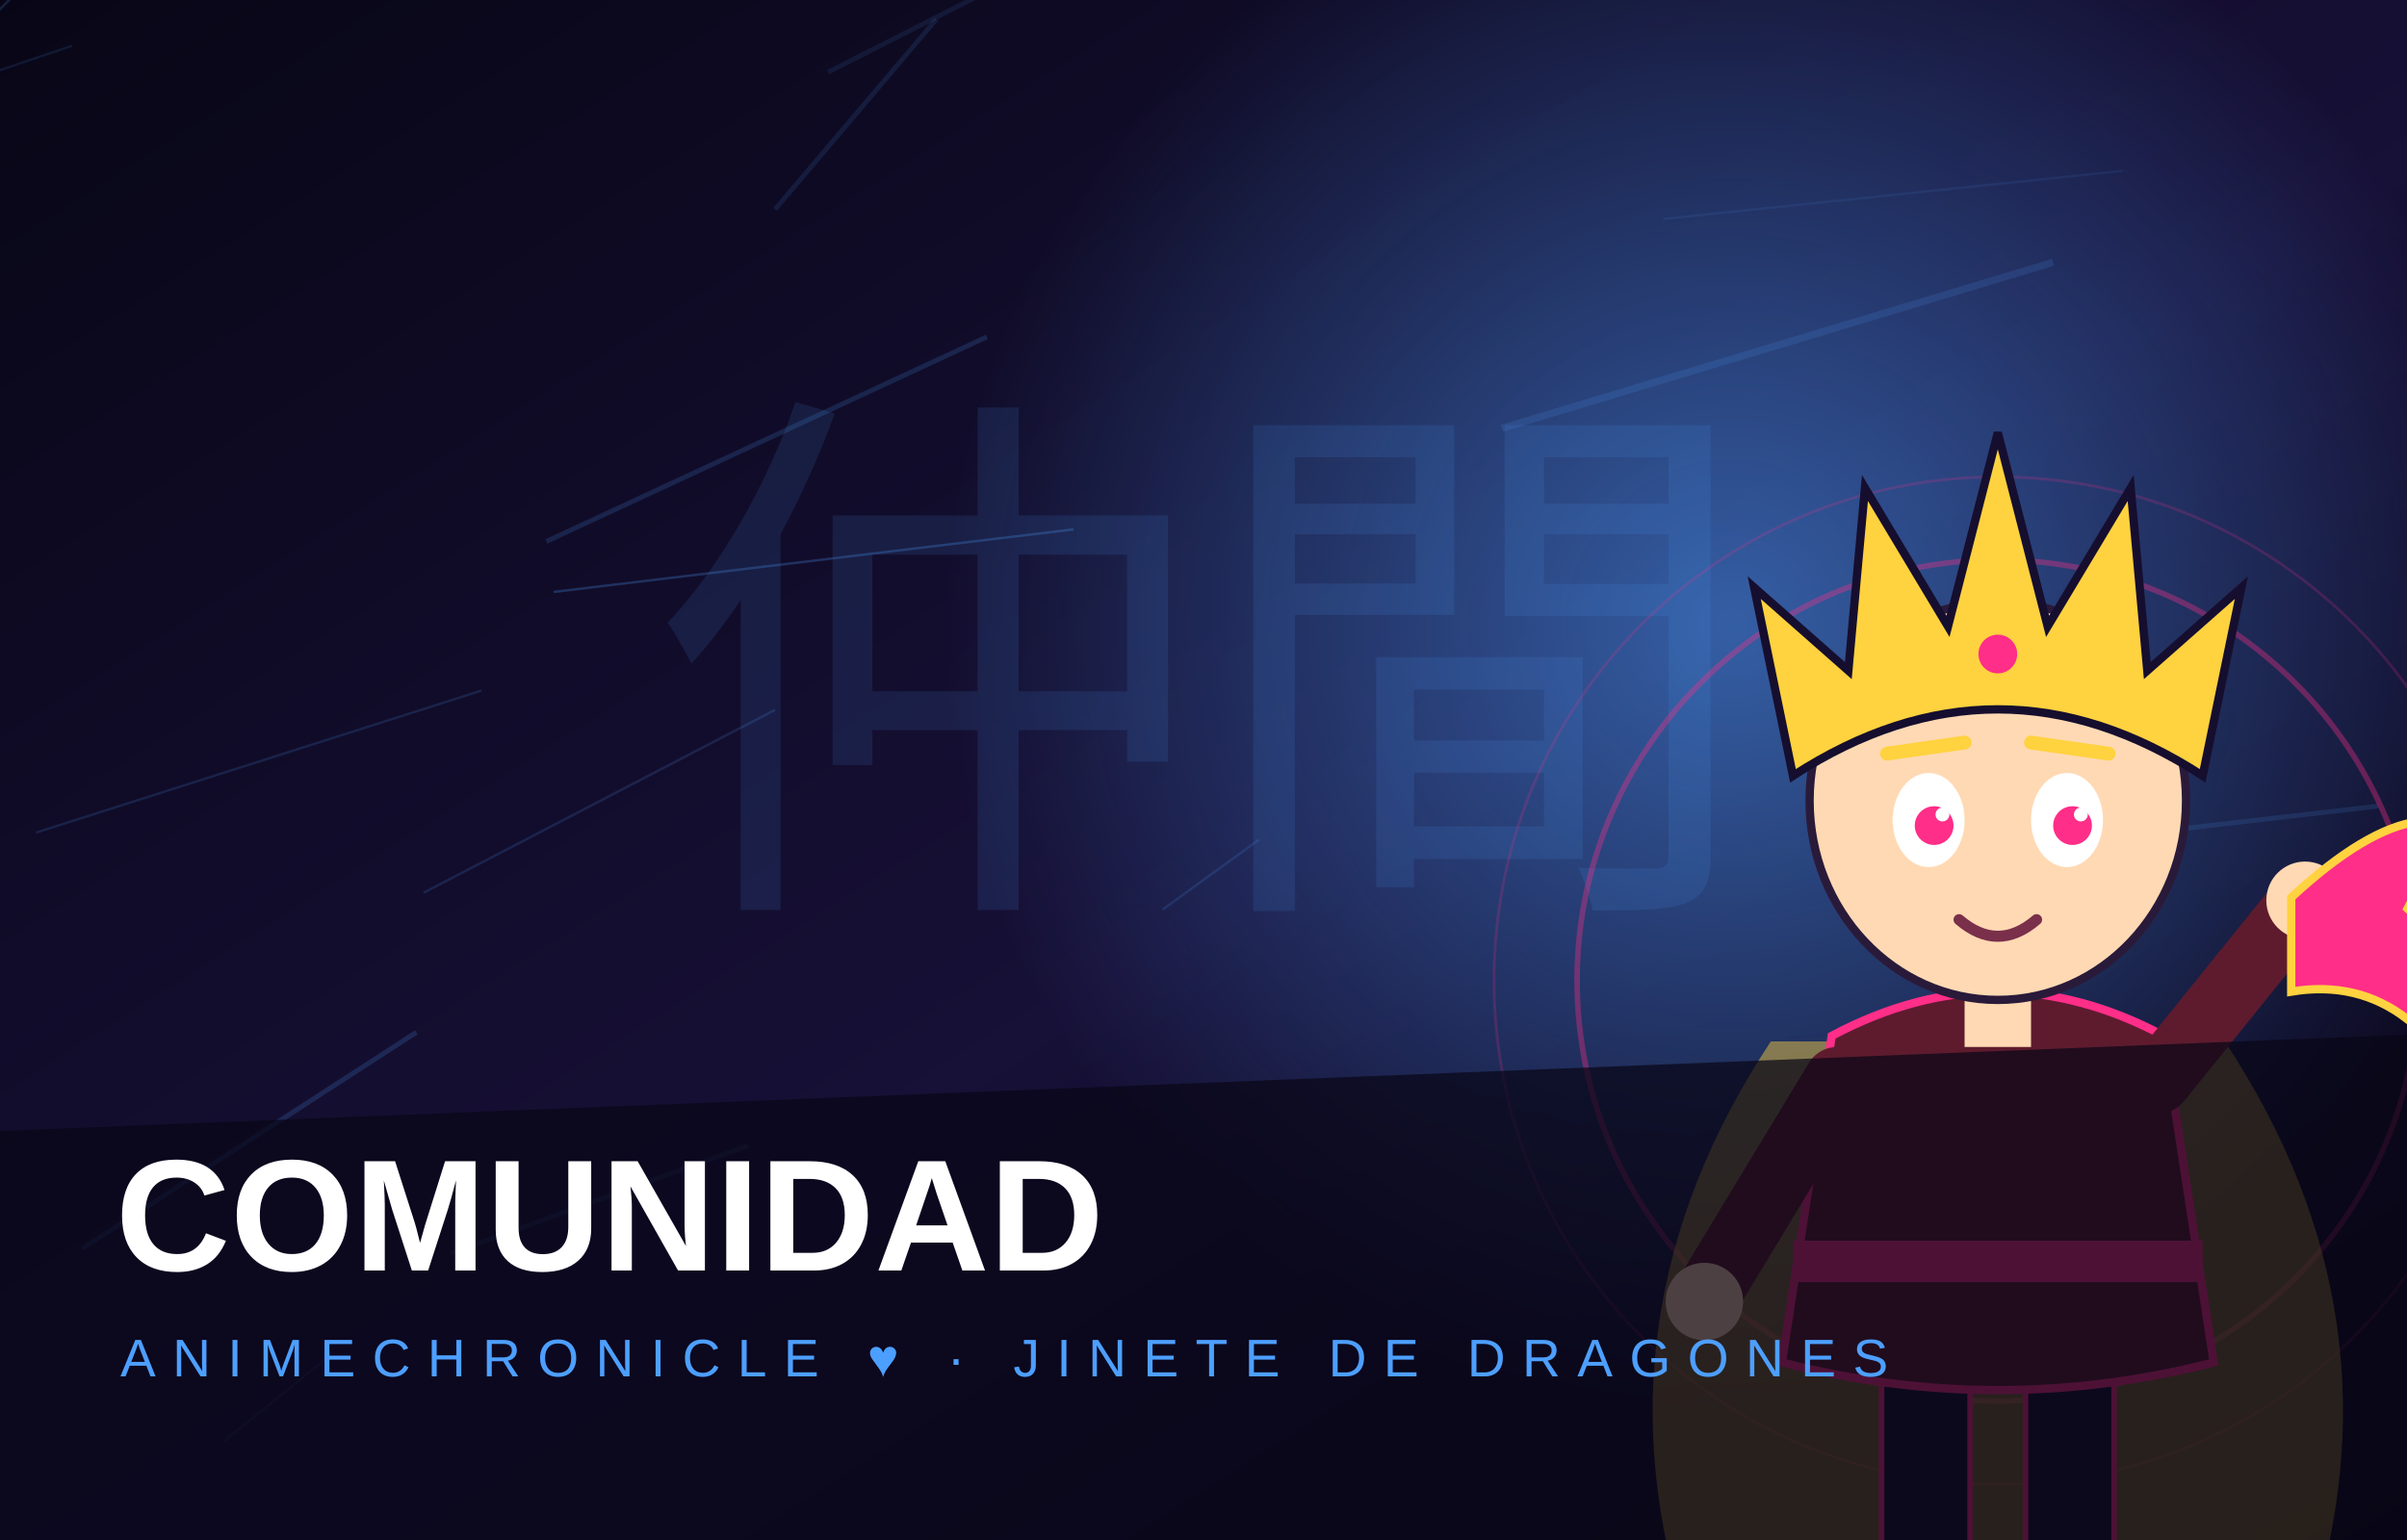
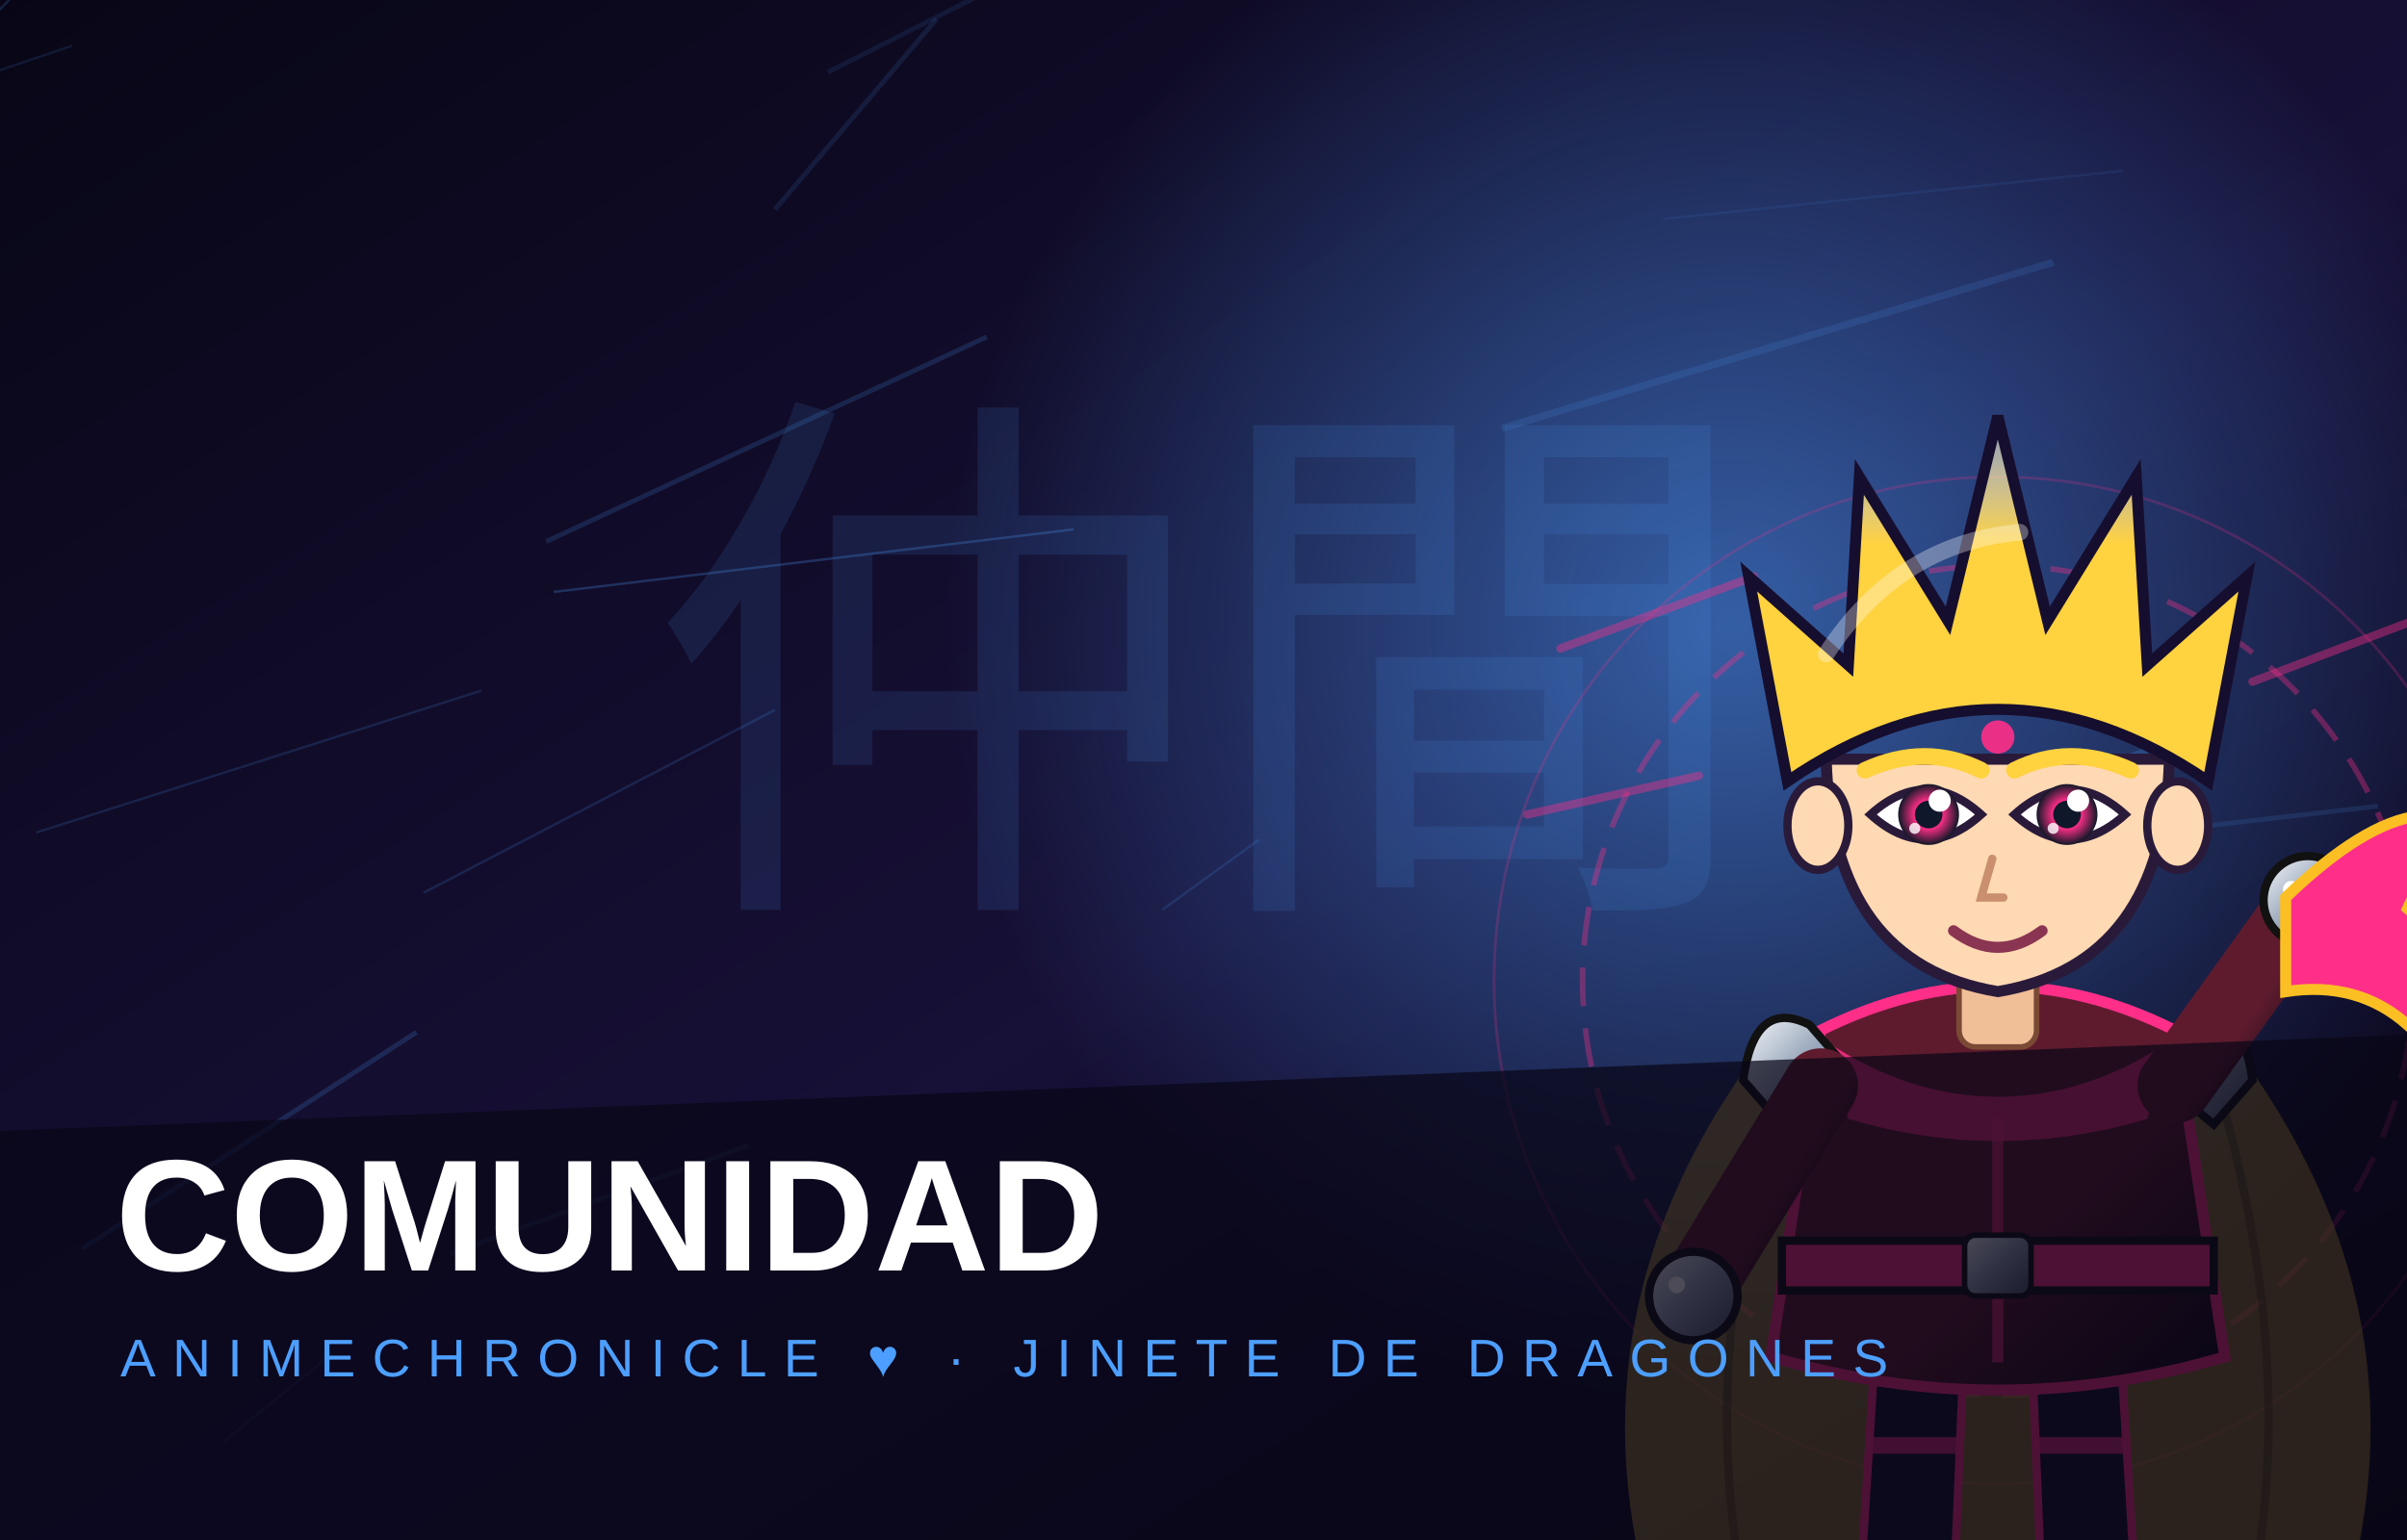
<svg xmlns="http://www.w3.org/2000/svg" width="1000" height="640" viewBox="0 0 1000 640">
  <defs>
    <linearGradient id="f" x1="0" y1="0" x2="1" y2="1">
      <stop offset="0" stop-color="#080616" />
      <stop offset=".55" stop-color="#171037" />
      <stop offset="1" stop-color="#080616" />
    </linearGradient>
    <radialGradient id="g">
      <stop offset="0" stop-color="#4d9fff" stop-opacity=".55" />
      <stop offset="1" stop-color="#4d9fff" stop-opacity="0" />
    </radialGradient>
  </defs>
  <rect width="1000" height="640" fill="url(#f)" />
  <circle cx="720" cy="260" r="330" fill="url(#g)" />
  <path d="M344 30 l126 -64" stroke="#4d9fff" stroke-width="2" opacity="0.1" />
  <path d="M691 91 l191 -20" stroke="#4d9fff" stroke-width="1" opacity="0.09" />
  <path d="M-15 19 l83 -84" stroke="#4d9fff" stroke-width="1" opacity="0.17" />
  <path d="M187 521 l124 -45" stroke="#4d9fff" stroke-width="2" opacity="0.14" />
  <path d="M780 359 l208 -24" stroke="#4d9fff" stroke-width="2" opacity="0.13" />
  <path d="M1042 403 l62 -57" stroke="#4d9fff" stroke-width="1" opacity="0.23" />
  <path d="M34 519 l139 -90" stroke="#4d9fff" stroke-width="2" opacity="0.18" />
  <path d="M624 178 l229 -69" stroke="#4d9fff" stroke-width="3" opacity="0.14" />
  <path d="M176 371 l146 -76" stroke="#4d9fff" stroke-width="1" opacity="0.16" />
  <path d="M784 353 l108 -41" stroke="#4d9fff" stroke-width="3" opacity="0.21" />
  <path d="M1040 396 l164 -25" stroke="#4d9fff" stroke-width="1" opacity="0.11" />
  <path d="M-153 478 l63 -32" stroke="#4d9fff" stroke-width="2" opacity="0.12" />
  <path d="M-85 626 l52 -77" stroke="#4d9fff" stroke-width="2" opacity="0.24" />
  <path d="M483 378 l40 -29" stroke="#4d9fff" stroke-width="1" opacity="0.15" />
  <path d="M15 346 l185 -59" stroke="#4d9fff" stroke-width="1" opacity="0.16" />
  <path d="M230 246 l216 -26" stroke="#4d9fff" stroke-width="1" opacity="0.25" />
  <path d="M93 599 l42 -34" stroke="#4d9fff" stroke-width="1" opacity="0.13" />
  <path d="M227 225 l183 -85" stroke="#4d9fff" stroke-width="2" opacity="0.17" />
  <path d="M1037 326 l177 -44" stroke="#4d9fff" stroke-width="2" opacity="0.11" />
  <path d="M-38 42 l68 -23" stroke="#4d9fff" stroke-width="1" opacity="0.12" />
  <path d="M322 87 l67 -79" stroke="#4d9fff" stroke-width="2" opacity="0.12" />
  <path d="M1060 111 l204 -82" stroke="#4d9fff" stroke-width="3" opacity="0.24" />
  <text x="500" y="360" font-size="230" fill="#4d9fff" opacity=".12" text-anchor="middle" font-family="sans-serif">仲間</text>
  <g transform="translate(600,120) scale(1.15)">
    <g transform="scale(1.0)">
-       <circle cx="200" cy="250" r="152" fill="none" stroke="#ff2e88" stroke-width="2" opacity=".35" />
-       <circle cx="200" cy="250" r="182" fill="none" stroke="#ff2e88" stroke-width="1" opacity=".18" />
-       <path d="M118 272 Q52 372 88 482 L312 482 Q348 372 282 272Z" fill="#ffd23f" opacity=".45" />
-       <rect x="158" y="382" width="32" height="98" rx="10" fill="#15122f" stroke="#ff2e88" stroke-width="2" />
-       <rect x="210" y="382" width="32" height="98" rx="10" fill="#15122f" stroke="#ff2e88" stroke-width="2" />
-       <rect x="146" y="462" width="56" height="22" rx="7" fill="#ff2e88" />
-       <rect x="198" y="462" width="56" height="22" rx="7" fill="#ff2e88" />
-       <path d="M140 270 Q200 238 260 270 L278 388 Q200 408 122 388Z" fill="#5e1b2e" stroke="#ff2e88" stroke-width="3" />
-       <rect x="126" y="344" width="148" height="15" fill="#ff2e88" />
-       <path d="M142 286 L96 362" stroke="#5e1b2e" stroke-width="24" stroke-linecap="round" />
-       <path d="M258 286 L308 224" stroke="#5e1b2e" stroke-width="24" stroke-linecap="round" />
-       <circle cx="94" cy="366" r="14" fill="#ffd9b3" />
-       <circle cx="311" cy="221" r="14" fill="#ffd9b3" />
-       <rect x="188" y="248" width="24" height="26" fill="#ffd9b3" />
-       <ellipse cx="200" cy="185" rx="68" ry="72" fill="#ffd9b3" stroke="#2a1a3a" stroke-width="3" />
-       <path d="M126 176 L112 108 L146 138 L152 72 L182 122 L200 52 L218 122 L248 72 L254 138 L288 108 L274 176 Q200 128 126 176Z" fill="#ffd23f" stroke="#160e2e" stroke-width="3" />
-       <ellipse cx="175" cy="192" rx="13" ry="17" fill="#fff" />
-       <ellipse cx="225" cy="192" rx="13" ry="17" fill="#fff" />
-       <circle cx="177" cy="194" r="7" fill="#ff2e88" />
-       <circle cx="227" cy="194" r="7" fill="#ff2e88" />
-       <circle cx="180" cy="190" r="2.5" fill="#fff" />
-       <circle cx="230" cy="190" r="2.5" fill="#fff" />
-       <path d="M160 168 L188 164 M212 164 L240 168" stroke="#ffd23f" stroke-width="5" stroke-linecap="round" />
-       <path d="M186 228 Q200 240 214 228" fill="none" stroke="#7a2f4a" stroke-width="4" stroke-linecap="round" />
-       <circle cx="200" cy="132" r="7" fill="#ff2e88" />
-       <path d="M306 220 Q360 170 382 210 Q360 200 348 224 Q372 246 348 264 Q330 250 306 254Z" fill="#ff2e88" stroke="#ffd23f" stroke-width="3" />
-       <circle cx="362" cy="214" r="4" fill="#fff" />
+       <defs>
+         <linearGradient id="cuerpo-dragon" x1="0" y1="0" x2="1" y2="1">
+           <stop offset="0" stop-color="#5e1b2e" />
+           <stop offset=".6" stop-color="#5e1b2e" />
+           <stop offset="1" stop-color="#070512" />
+         </linearGradient>
+         <linearGradient id="pelo-dragon" x1="0" y1="0" x2="0" y2="1">
+           <stop offset="0" stop-color="#ffffff" stop-opacity=".45" />
+           <stop offset=".35" stop-color="#ffd23f" />
+           <stop offset="1" stop-color="#ffd23f" />
+         </linearGradient>
+         <radialGradient id="iris-dragon">
+           <stop offset="0" stop-color="#fff" />
+           <stop offset=".45" stop-color="#ff2e88" />
+           <stop offset="1" stop-color="#111827" />
+         </radialGradient>
+         <linearGradient id="metal-dragon" x1="0" y1="0" x2="1" y2="1">
+           <stop offset="0" stop-color="#f8fafc" />
+           <stop offset=".5" stop-color="#94a3b8" />
+           <stop offset="1" stop-color="#475569" />
+         </linearGradient>
+       </defs>
+       <ellipse cx="200" cy="494" rx="96" ry="14" fill="#000" opacity=".5" />
+       <circle cx="200" cy="250" r="150" fill="none" stroke="#ff2e88" stroke-width="2" opacity=".35" stroke-dasharray="14 8" />
+       <circle cx="200" cy="250" r="182" fill="none" stroke="#ff2e88" stroke-width="1" opacity=".2" />
+       <path d="M42 130 l70 -26 M30 190 l62 -14 M350 120 l-58 22" stroke="#ff2e88" stroke-width="3" opacity=".4" stroke-linecap="round" />
+       <path d="M116 272 Q40 372 78 486 L322 486 Q360 372 284 272Z" fill="#ffd23f" opacity=".5" />
+       <path d="M120 290 Q92 388 108 470 M280 290 Q308 388 292 470" fill="none" stroke="#000" stroke-width="3" opacity=".25" />
+       <path d="M156 378 L150 474 L184 474 L188 378Z" fill="#15122f" stroke="#ff2e88" stroke-width="3" />
+       <path d="M212 378 L216 474 L250 474 L244 378Z" fill="#15122f" stroke="#ff2e88" stroke-width="3" />
+       <path d="M154 418 L186 418 M214 418 L246 418" stroke="#ff2e88" stroke-width="6" opacity=".8" />
+       <rect x="140" y="456" width="60" height="28" rx="8" fill="url(#metal-dragon)" stroke="#111" stroke-width="3" />
+       <rect x="200" y="456" width="60" height="28" rx="8" fill="url(#metal-dragon)" stroke="#111" stroke-width="3" />
+       <path d="M140 476 H200 M200 476 H260" stroke="#111" stroke-width="5" />
+       <path d="M136 268 Q200 236 264 268 L282 386 Q200 410 118 386Z" fill="url(#cuerpo-dragon)" stroke="#ff2e88" stroke-width="4" />
+       <path d="M138 272 Q168 292 200 292 Q232 292 262 272 L254 300 Q200 316 146 300Z" fill="#ff2e88" opacity=".85" />
+       <path d="M132 266 Q112 256 108 286 L122 302 L146 282Z" fill="url(#metal-dragon)" stroke="#111" stroke-width="3" />
+       <path d="M268 266 Q288 256 292 286 L278 302 L254 282Z" fill="url(#metal-dragon)" stroke="#111" stroke-width="3" />
+       <path d="M200 300 L200 388" stroke="#ff2e88" stroke-width="4" opacity=".7" />
+       <rect x="122" y="344" width="156" height="18" fill="#ff2e88" stroke="#111" stroke-width="3" />
+       <rect x="188" y="342" width="24" height="22" rx="4" fill="url(#metal-dragon)" stroke="#111" stroke-width="2" />
+       <path d="M136 288 L92 360" stroke="url(#cuerpo-dragon)" stroke-width="27" stroke-linecap="round" />
+       <path d="M264 288 L310 224" stroke="url(#cuerpo-dragon)" stroke-width="27" stroke-linecap="round" />
+       <circle cx="90" cy="364" r="16" fill="url(#metal-dragon)" stroke="#111" stroke-width="3" />
+       <circle cx="312" cy="221" r="16" fill="url(#metal-dragon)" stroke="#111" stroke-width="3" />
+       <circle cx="84" cy="360" r="3" fill="#fff" />
+       <circle cx="306" cy="217" r="3" fill="#fff" />
+       <rect x="186" y="244" width="28" height="30" rx="6" fill="#f0be97" stroke="#7a4a35" stroke-width="2" />
+       <path d="M138 170 Q140 244 200 254 Q260 244 262 170Z" fill="#ffd9b3" stroke="#2a1a3a" stroke-width="4" />
+       <ellipse cx="135" cy="194" rx="11" ry="16" fill="#ffd9b3" stroke="#2a1a3a" stroke-width="3" />
+       <ellipse cx="265" cy="194" rx="11" ry="16" fill="#ffd9b3" stroke="#2a1a3a" stroke-width="3" />
+       <path d="M154 190 Q174 172 194 190 Q174 208 154 190Z" fill="#fff" stroke="#2a1a3a" stroke-width="3" />
+       <path d="M206 190 Q226 172 246 190 Q226 208 206 190Z" fill="#fff" stroke="#2a1a3a" stroke-width="3" />
+       <circle cx="175" cy="190" r="11" fill="url(#iris-dragon)" />
+       <circle cx="225" cy="190" r="11" fill="url(#iris-dragon)" />
+       <circle cx="175" cy="190" r="5" fill="#0f172a" />
+       <circle cx="225" cy="190" r="5" fill="#0f172a" />
+       <circle cx="179" cy="185" r="4" fill="#fff" />
+       <circle cx="229" cy="185" r="4" fill="#fff" />
+       <circle cx="170" cy="195" r="2" fill="#fff" opacity=".8" />
+       <circle cx="220" cy="195" r="2" fill="#fff" opacity=".8" />
+       <path d="M152 174 Q174 164 194 174 M206 174 Q226 164 248 174" fill="none" stroke="#ffd23f" stroke-width="6" stroke-linecap="round" />
+       <path d="M198 206 L194 220 L202 220" fill="none" stroke="#c98f6e" stroke-width="3" stroke-linecap="round" />
+       <path d="M184 232 Q200 244 216 232" fill="none" stroke="#8a3552" stroke-width="4" stroke-linecap="round" />
+       <circle cx="200" cy="162" r="6" fill="#ff2e88" opacity=".9" />
+       <path d="M124 178 L110 104 L146 136 L150 68 L182 120 L200 46 L218 120 L250 68 L254 136 L290 104 L276 178 Q200 126 124 178Z" fill="url(#pelo-dragon)" stroke="#160e2e" stroke-width="4" />
+       <path d="M138 132 Q164 92 208 88" fill="none" stroke="#fff" stroke-width="6" opacity=".32" stroke-linecap="round" />
+       <path d="M304 220 Q360 166 384 210 Q360 198 348 224 Q374 246 348 266 Q330 250 304 254Z" fill="#ff2e88" stroke="#fbbf24" stroke-width="4" />
+       <circle cx="364" cy="214" r="4" fill="#fff" />
+       <path d="M348 224 L362 228 L348 234Z" fill="#111" />
    </g>
  </g>
  <path d="M0 470 L1000 430 L1000 640 L0 640Z" fill="#080616" opacity=".72" />
  <text x="48" y="528" font-size="66" font-weight="900" fill="#fff" font-family="Arial,sans-serif">COMUNIDAD</text>
  <text x="50" y="572" font-size="22" letter-spacing="7" fill="#4d9fff" font-family="Arial,sans-serif">ANIMECHRONICLE ♥ · JINETE DE DRAGONES</text>
</svg>
